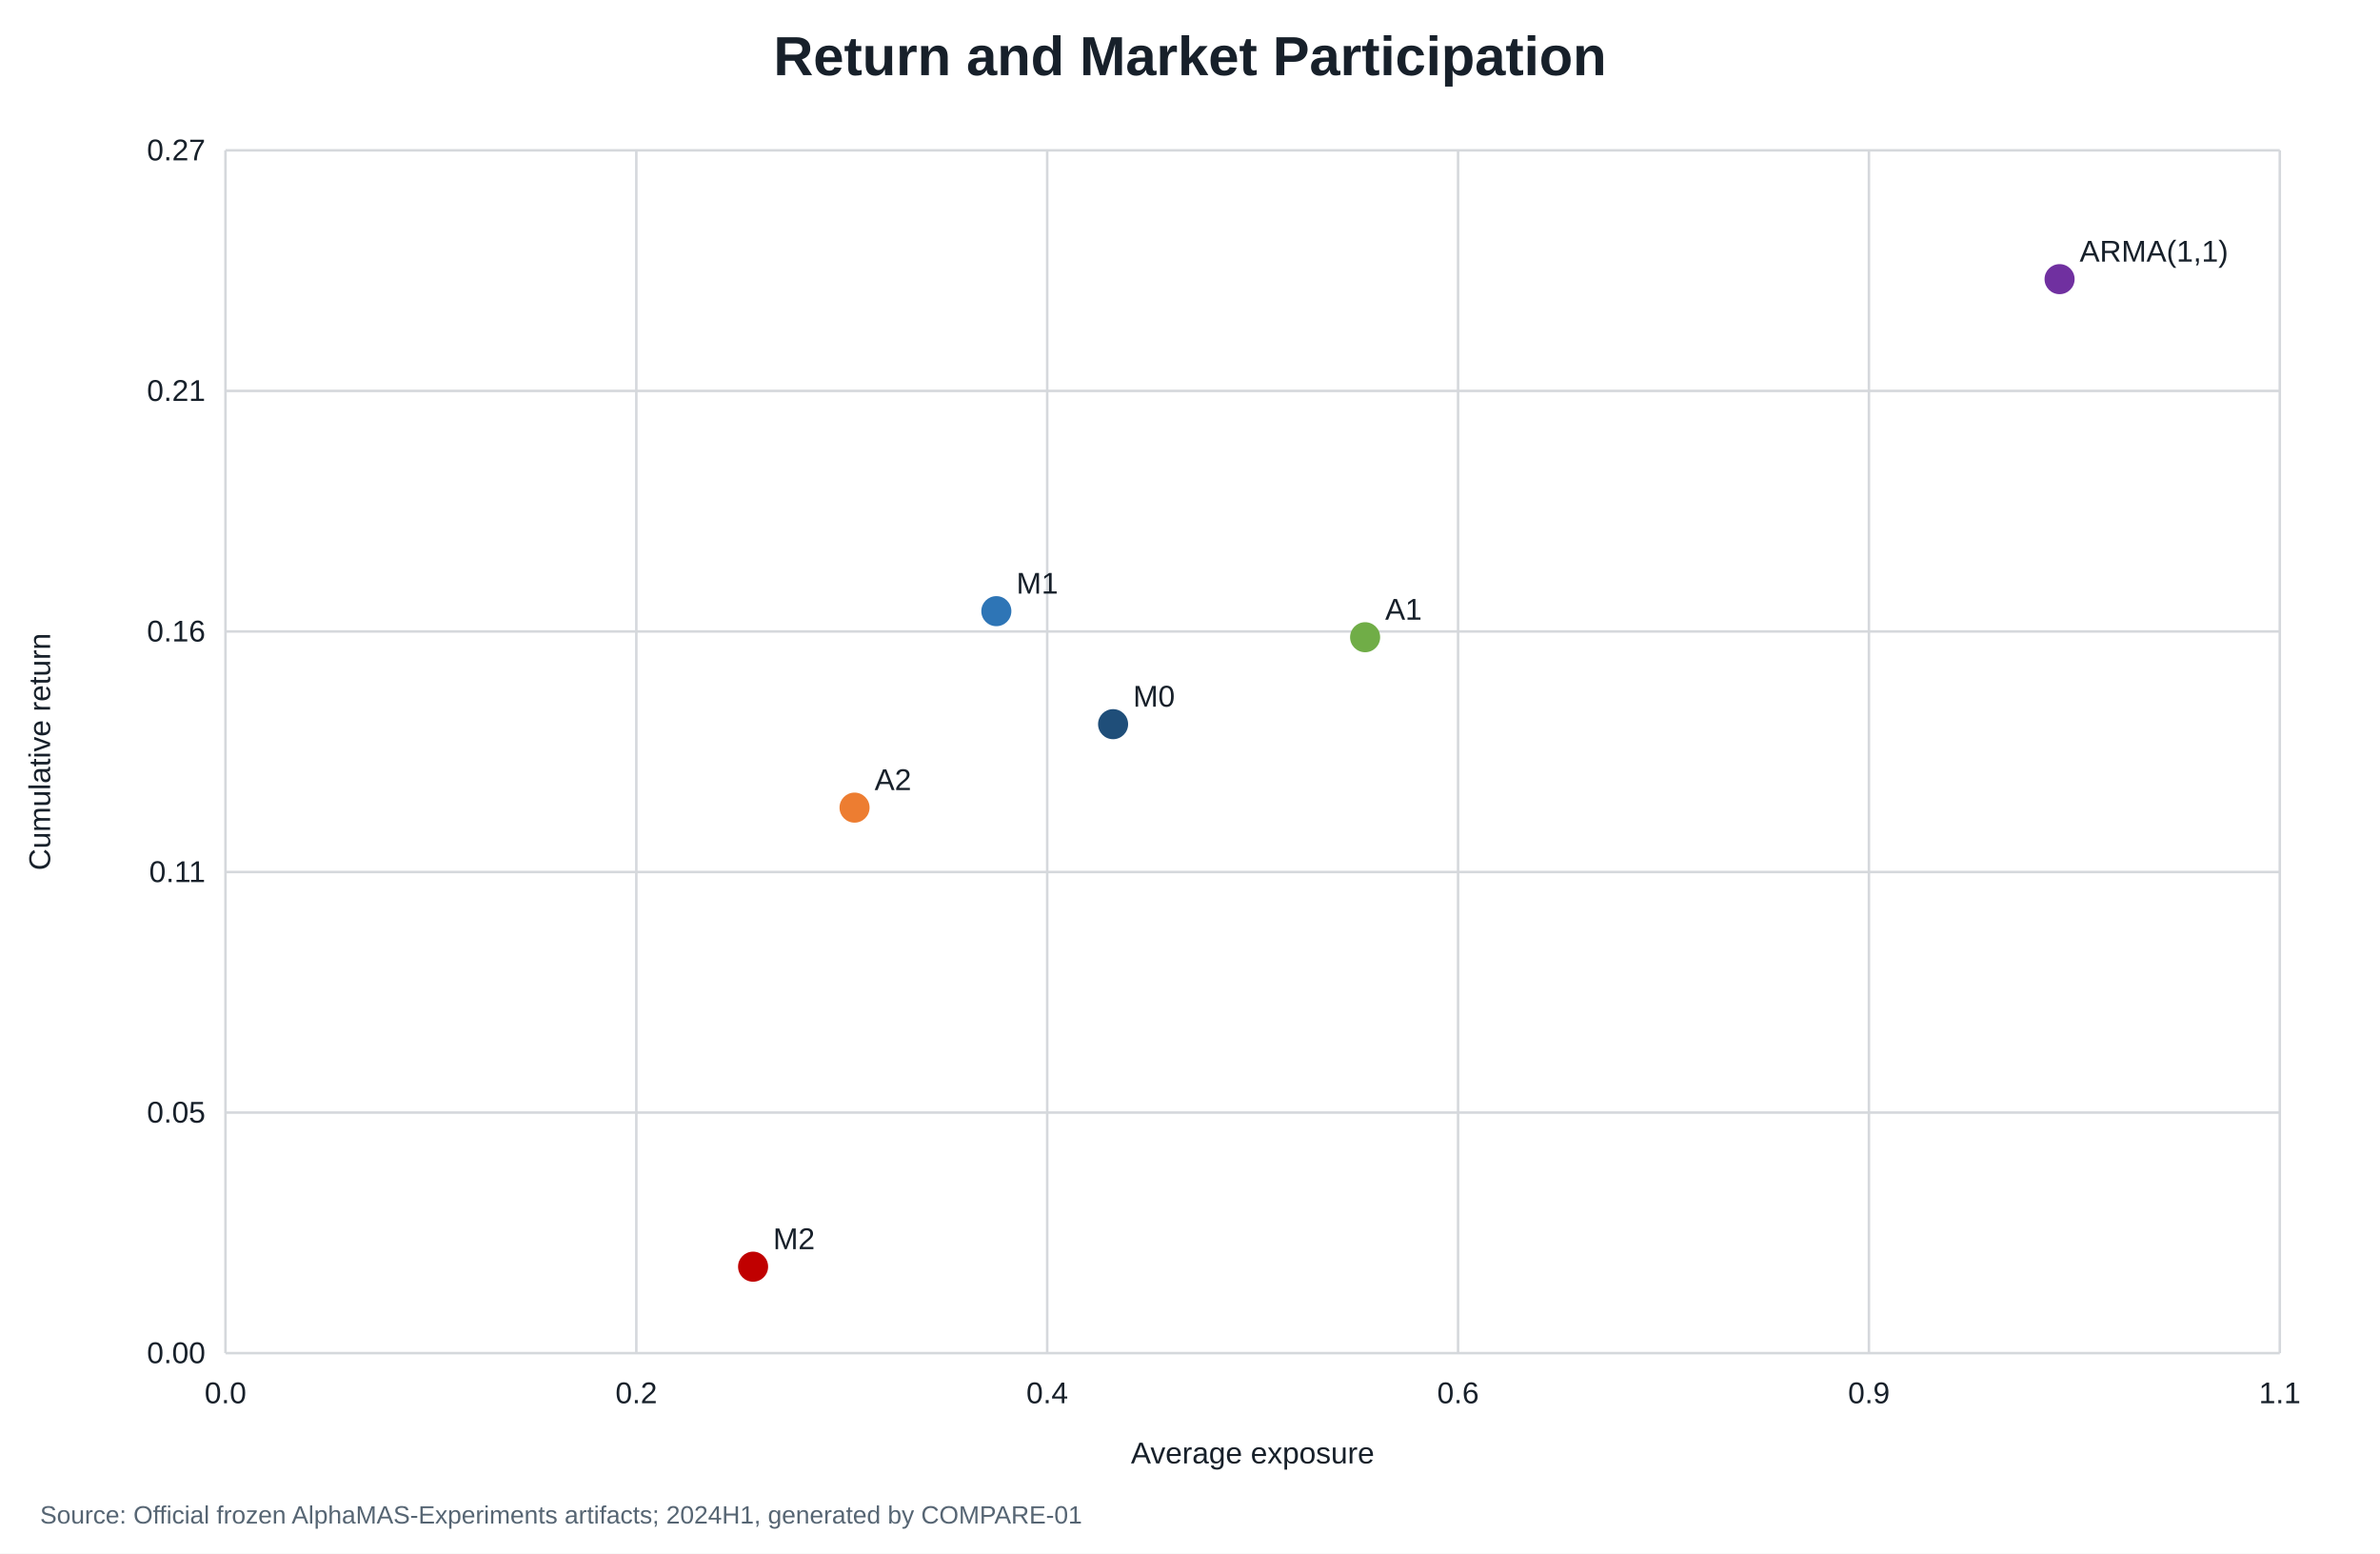
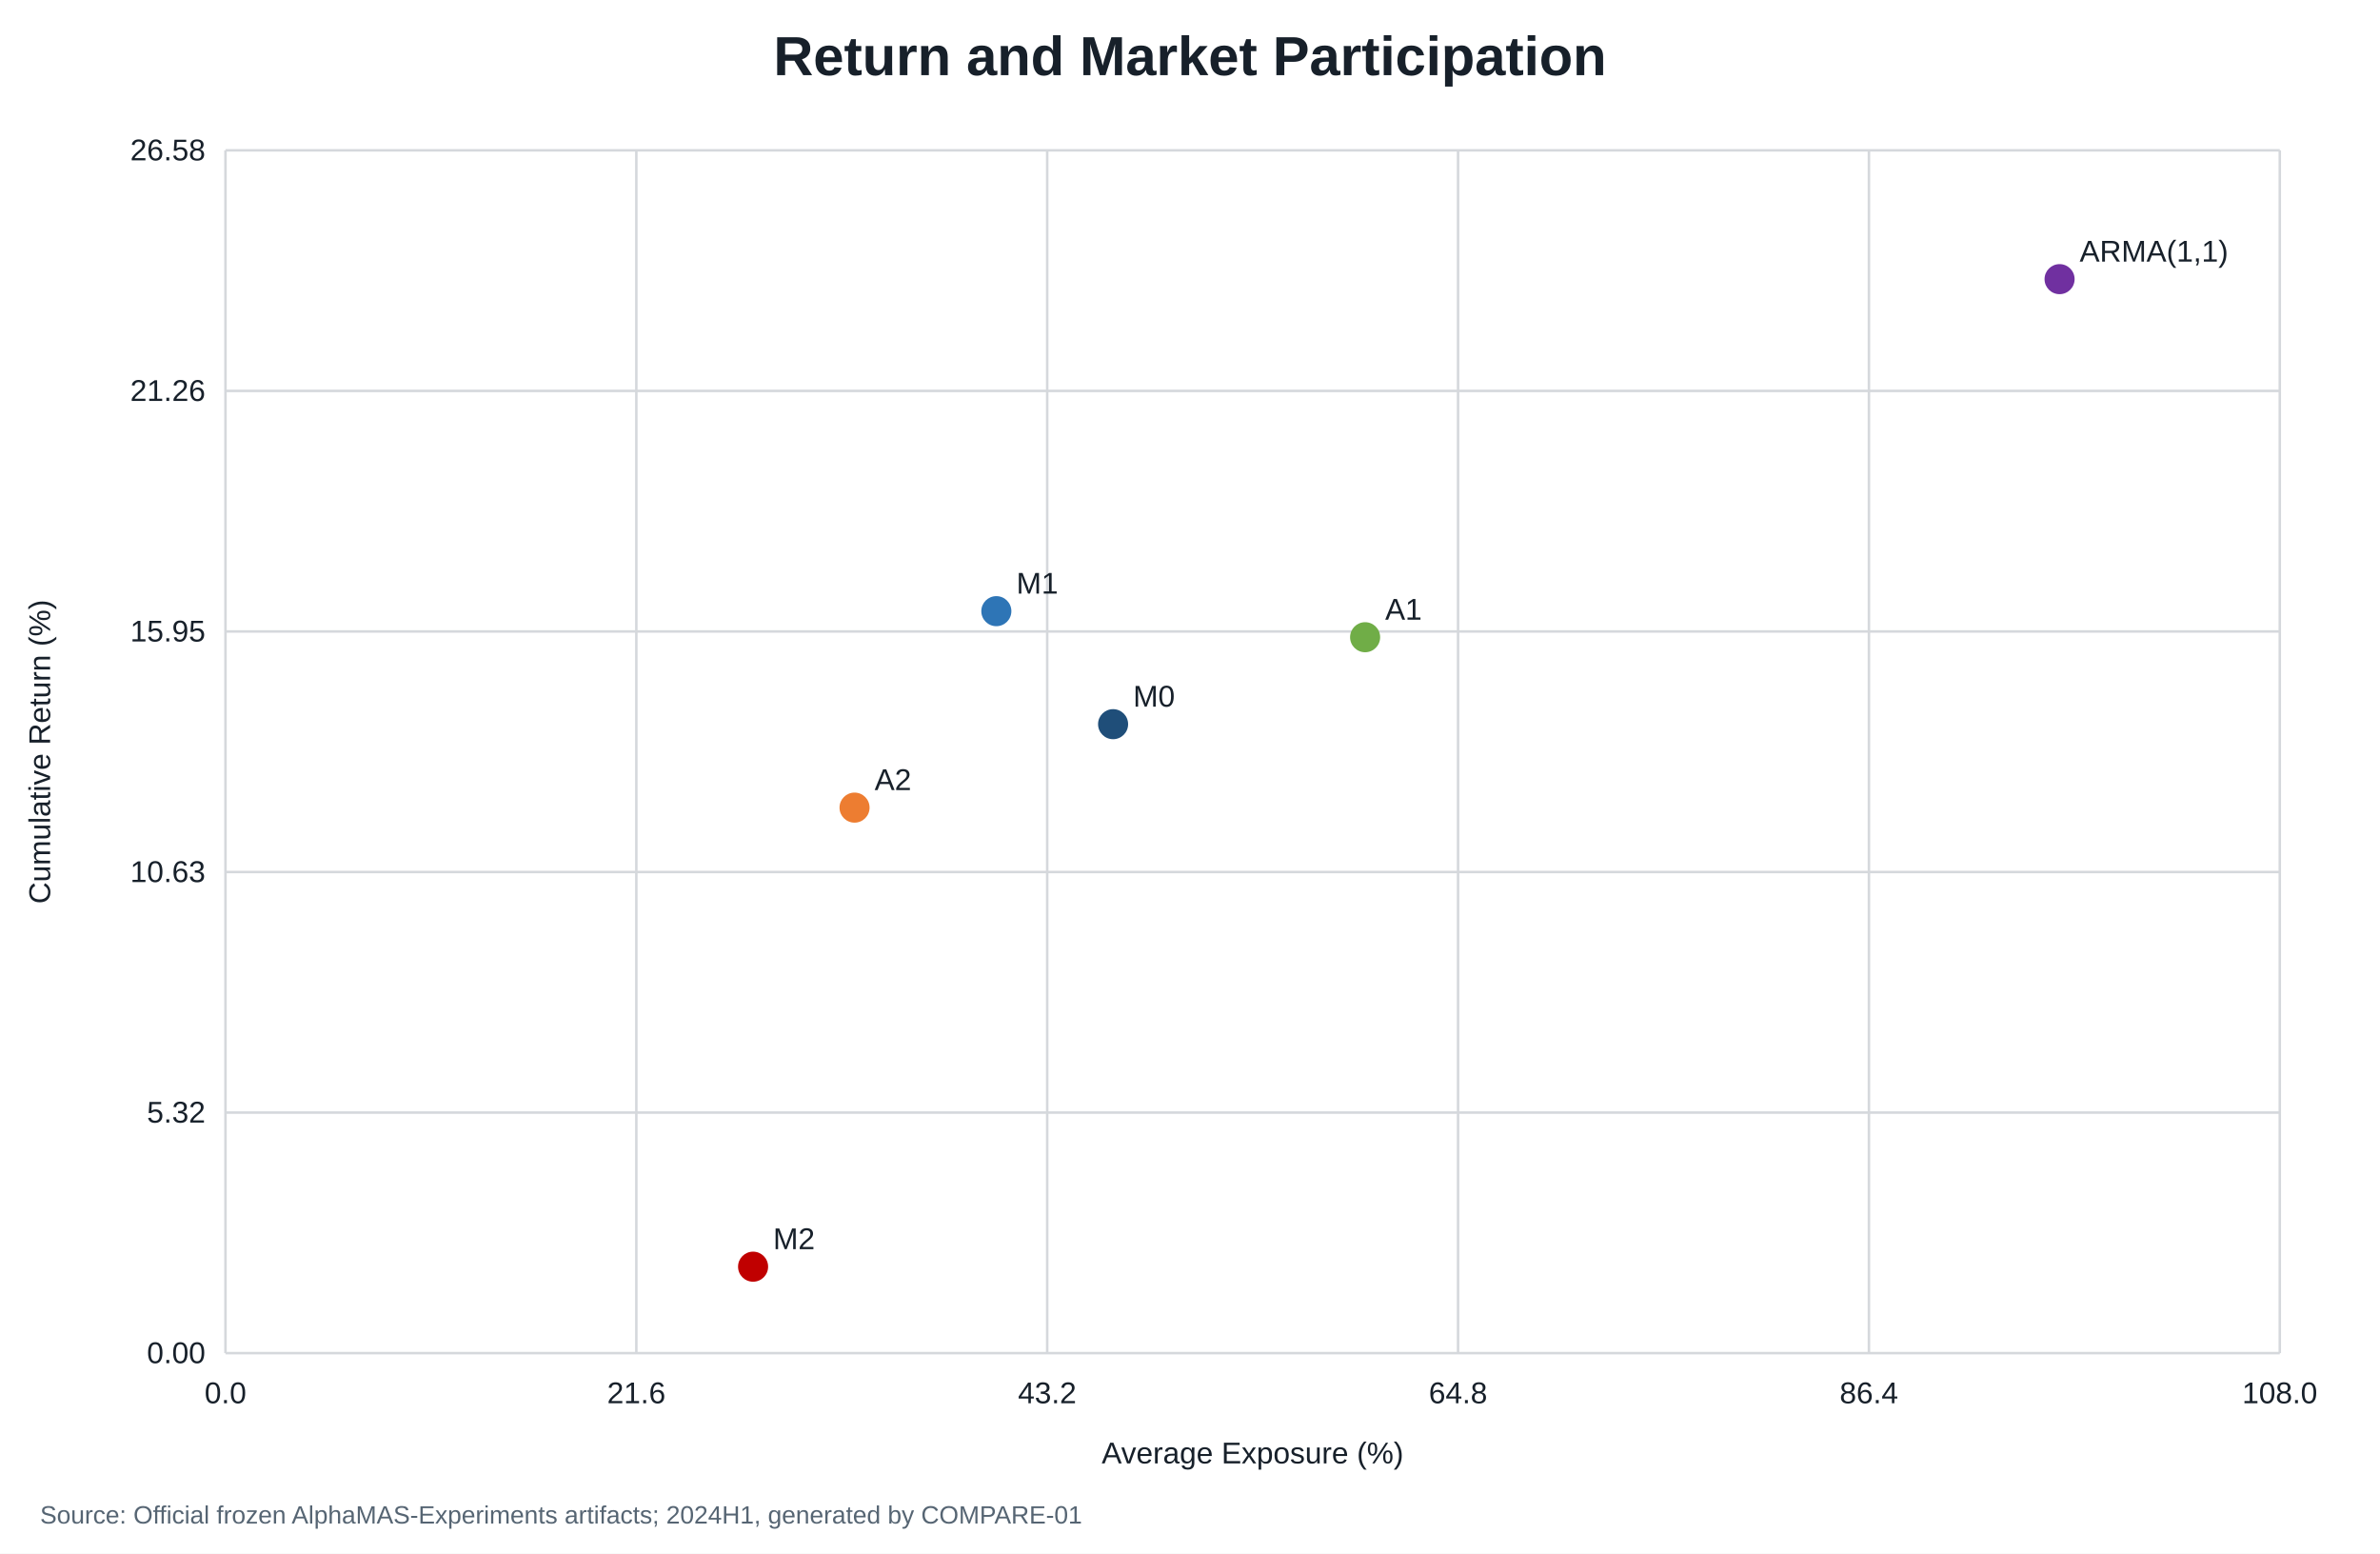
<svg xmlns="http://www.w3.org/2000/svg" width="950" height="620" viewBox="0 0 950 620">
  <rect width="100%" height="100%" fill="white" />
  <style>text{font-family:Arial,Helvetica,sans-serif;fill:#17202a} .title{font-size:22px;font-weight:700} .axis{stroke:#566573;stroke-width:1} .grid{stroke:#d5d8dc;stroke-width:1} .label{font-size:12px} .small{font-size:10px;fill:#566573}</style>
  <text x="475.0" y="30" text-anchor="middle" class="title">Return and Market Participation</text>
  <line x1="90.0" y1="60" x2="90.0" y2="540" class="grid" />
  <text x="90.0" y="560" text-anchor="middle" class="label">0.0</text>
  <line x1="90" y1="540.0" x2="910" y2="540.0" class="grid" />
  <text x="82" y="544.0" text-anchor="end" class="label">0.00</text>
  <line x1="254.0" y1="60" x2="254.0" y2="540" class="grid" />
-   <text x="254.0" y="560" text-anchor="middle" class="label">0.2</text>
+   <text x="254.0" y="560" text-anchor="middle" class="label">21.6</text>
  <line x1="90" y1="444.0" x2="910" y2="444.0" class="grid" />
-   <text x="82" y="448.0" text-anchor="end" class="label">0.05</text>
+   <text x="82" y="448.0" text-anchor="end" class="label">5.32</text>
  <line x1="418.0" y1="60" x2="418.0" y2="540" class="grid" />
-   <text x="418.0" y="560" text-anchor="middle" class="label">0.4</text>
+   <text x="418.0" y="560" text-anchor="middle" class="label">43.2</text>
  <line x1="90" y1="348.0" x2="910" y2="348.0" class="grid" />
-   <text x="82" y="352.0" text-anchor="end" class="label">0.11</text>
+   <text x="82" y="352.0" text-anchor="end" class="label">10.63</text>
  <line x1="582.0" y1="60" x2="582.0" y2="540" class="grid" />
-   <text x="582.0" y="560" text-anchor="middle" class="label">0.6</text>
+   <text x="582.0" y="560" text-anchor="middle" class="label">64.8</text>
  <line x1="90" y1="252.0" x2="910" y2="252.0" class="grid" />
-   <text x="82" y="256.0" text-anchor="end" class="label">0.16</text>
+   <text x="82" y="256.0" text-anchor="end" class="label">15.95</text>
  <line x1="746.0" y1="60" x2="746.0" y2="540" class="grid" />
-   <text x="746.0" y="560" text-anchor="middle" class="label">0.9</text>
+   <text x="746.0" y="560" text-anchor="middle" class="label">86.4</text>
  <line x1="90" y1="156.0" x2="910" y2="156.0" class="grid" />
-   <text x="82" y="160.0" text-anchor="end" class="label">0.21</text>
+   <text x="82" y="160.0" text-anchor="end" class="label">21.26</text>
  <line x1="910.0" y1="60" x2="910.0" y2="540" class="grid" />
-   <text x="910.0" y="560" text-anchor="middle" class="label">1.1</text>
+   <text x="910.0" y="560" text-anchor="middle" class="label">108.0</text>
  <line x1="90" y1="60.0" x2="910" y2="60.0" class="grid" />
-   <text x="82" y="64.0" text-anchor="end" class="label">0.27</text>
+   <text x="82" y="64.0" text-anchor="end" class="label">26.58</text>
  <circle cx="444.3" cy="289.0" r="6" fill="#1f4e79" />
  <text x="452.3" y="282.0" class="label">M0</text>
  <circle cx="397.7" cy="243.9" r="6" fill="#2e75b6" />
  <text x="405.7" y="236.9" class="label">M1</text>
  <circle cx="300.6" cy="505.5" r="6" fill="#c00000" />
  <text x="308.6" y="498.5" class="label">M2</text>
  <circle cx="544.9" cy="254.3" r="6" fill="#70ad47" />
  <text x="552.9" y="247.3" class="label">A1</text>
  <circle cx="341.1" cy="322.3" r="6" fill="#ed7d31" />
  <text x="349.1" y="315.3" class="label">A2</text>
  <circle cx="822.1" cy="111.4" r="6" fill="#7030a0" />
  <text x="830.1" y="104.4" class="label">ARMA(1,1)</text>
-   <text x="500.0" y="584" text-anchor="middle" class="label">Average exposure</text>
-   <text transform="translate(20,300.0) rotate(-90)" text-anchor="middle" class="label">Cumulative return</text>
+   <text x="500.0" y="584" text-anchor="middle" class="label">Average Exposure (%)</text>
+   <text transform="translate(20,300.0) rotate(-90)" text-anchor="middle" class="label">Cumulative Return (%)</text>
  <text x="16" y="608" class="small">Source: Official frozen AlphaMAS-Experiments artifacts; 2024H1, generated by COMPARE-01</text>
</svg>
